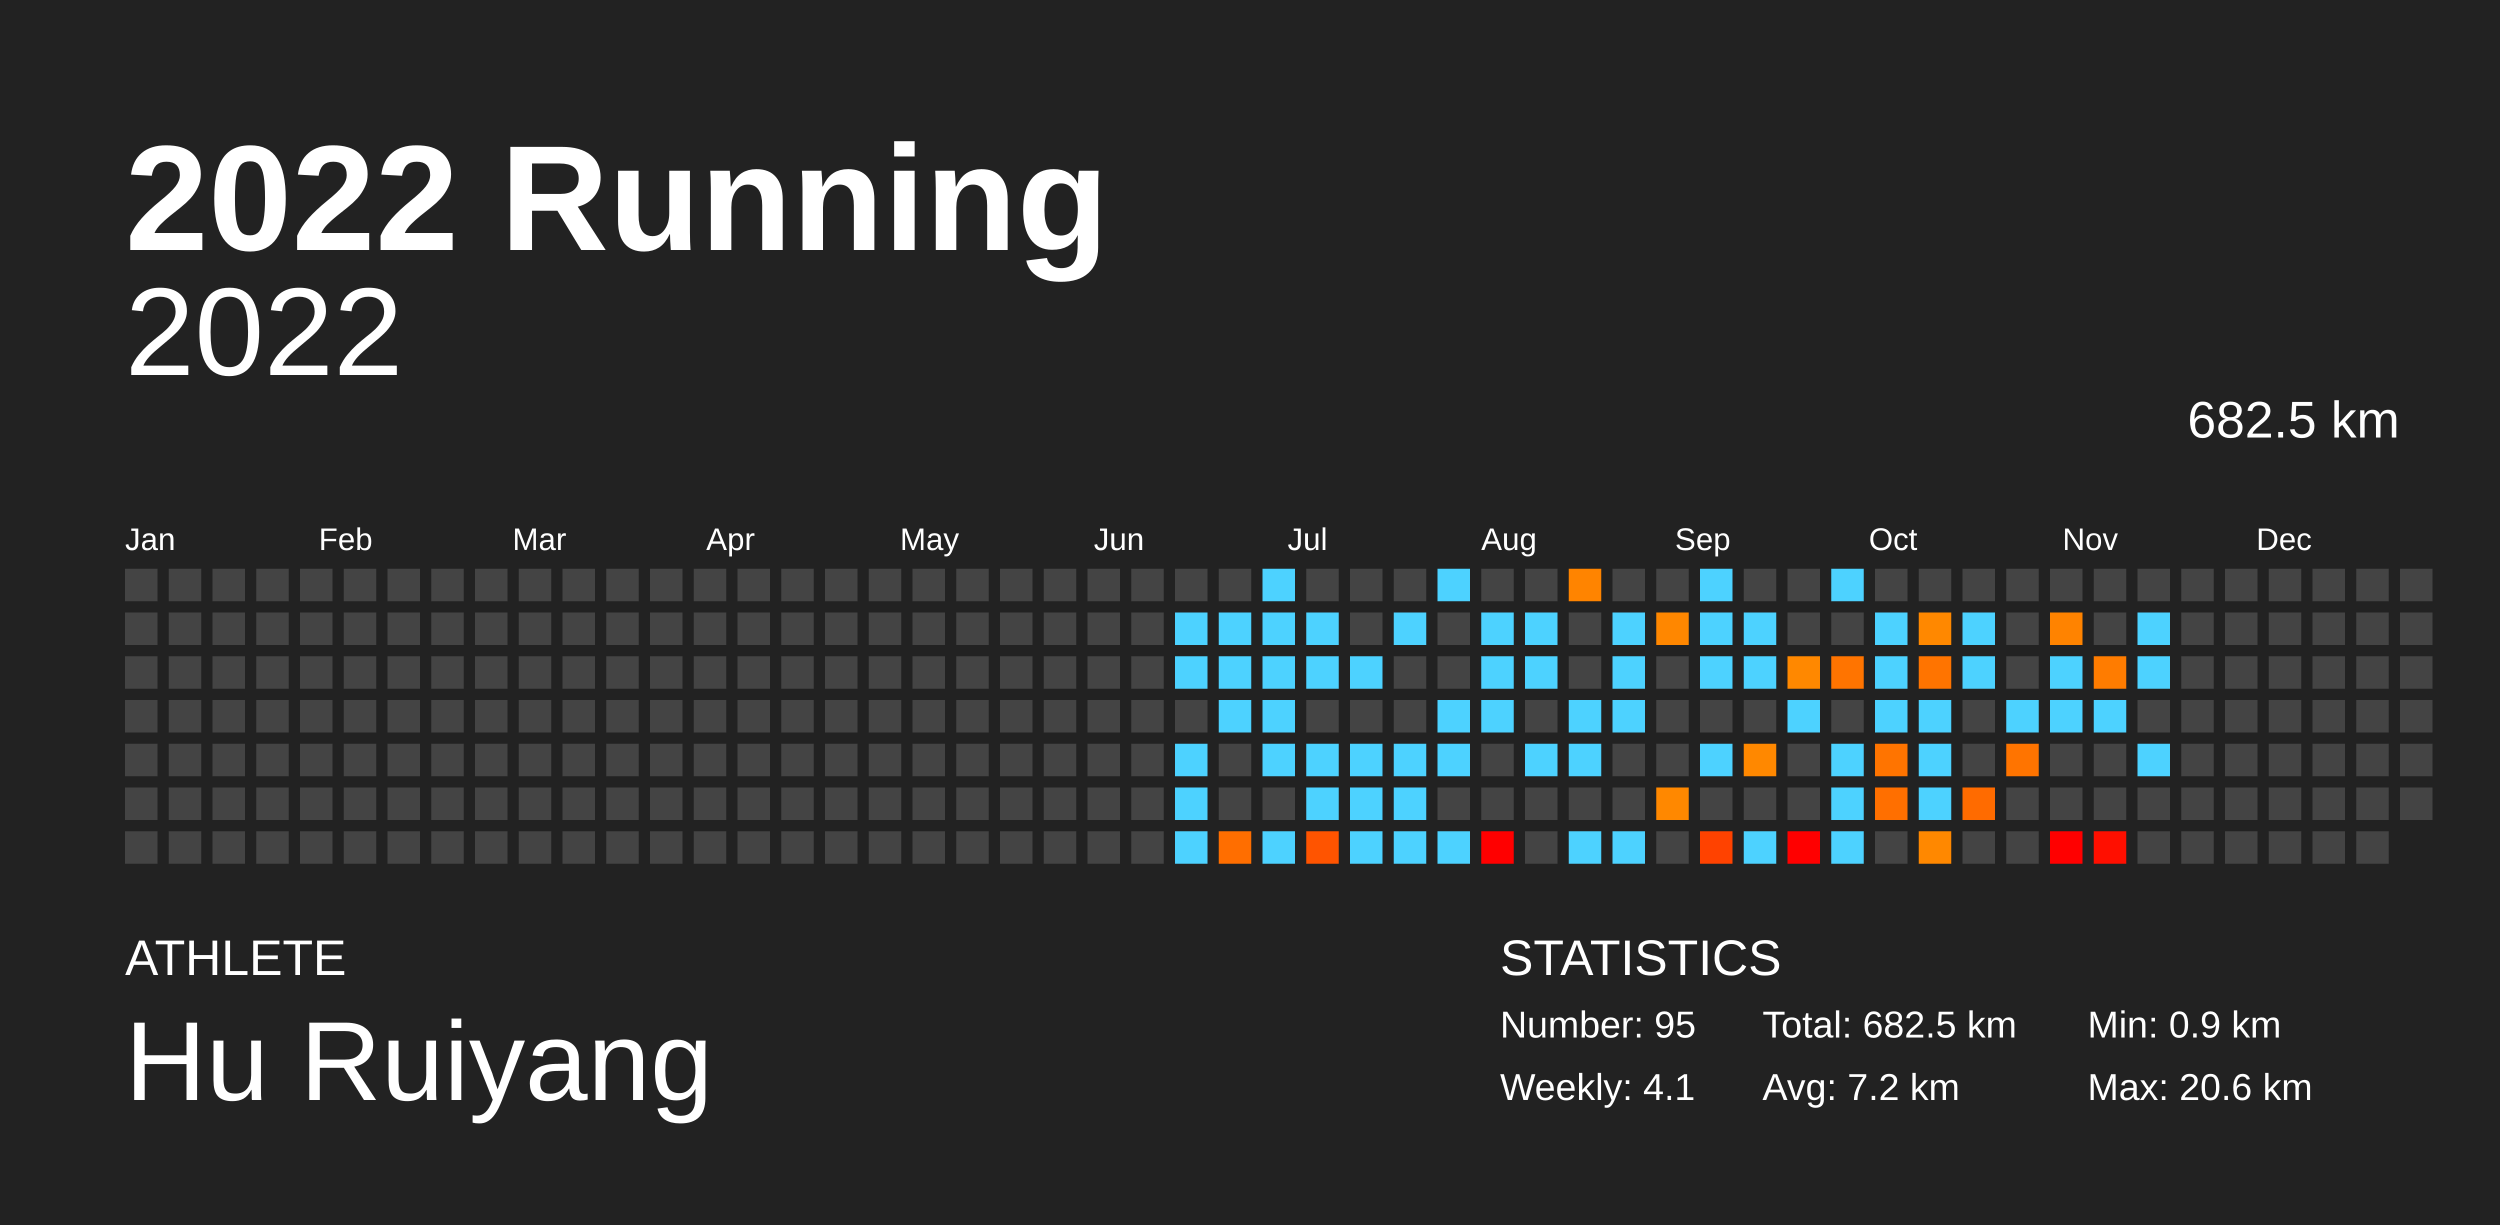
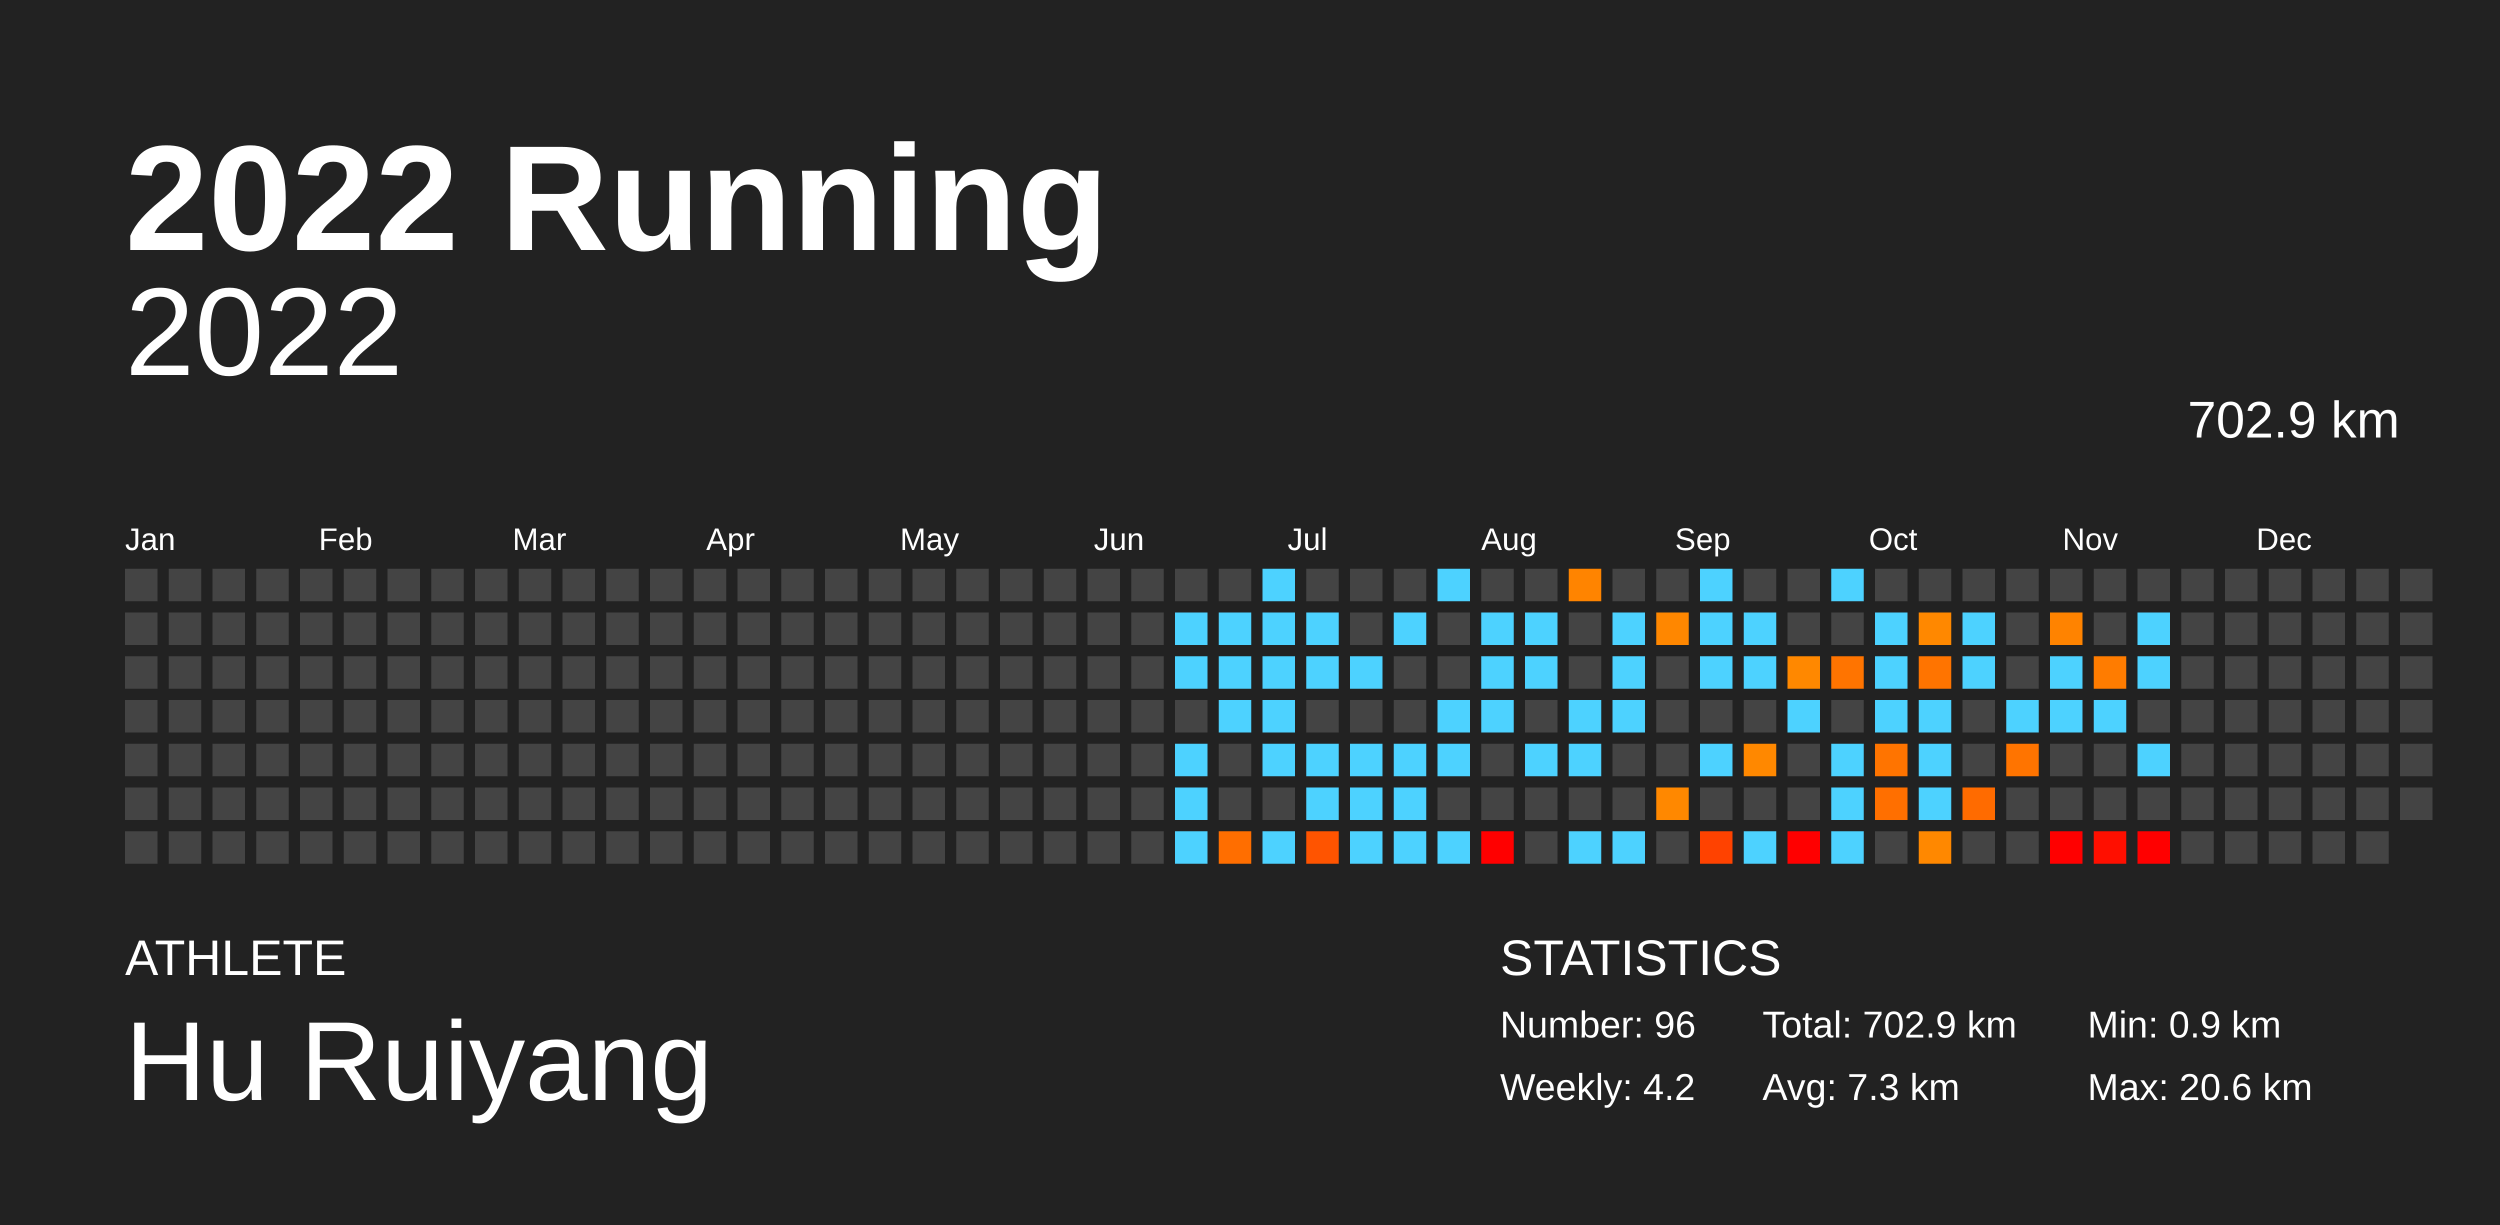
<svg xmlns="http://www.w3.org/2000/svg" baseProfile="full" height="98mm" version="1.1" viewBox="0,0,200,98" width="200mm">
  <defs />
  <rect fill="#222222" height="98" width="200" x="0" y="0" />
  <text fill="#FFFFFF" style="font-size:12px; font-family:Arial; font-weight:bold;" x="10" y="20">2022 Running</text>
  <text fill="#FFFFFF" style="font-size:4px; font-family:Arial" x="10" y="78">ATHLETE</text>
  <text fill="#FFFFFF" style="font-size:9px; font-family:Arial" x="10" y="88">Hu Ruiyang</text>
  <text fill="#FFFFFF" style="font-size:4px; font-family:Arial" x="120" y="78">STATISTICS</text>
-   <text fill="#FFFFFF" style="font-size:3px; font-family:Arial" x="120" y="83">Number: 95</text>
-   <text fill="#FFFFFF" style="font-size:3px; font-family:Arial" x="120" y="88">Weekly: 4.1</text>
-   <text fill="#FFFFFF" style="font-size:3px; font-family:Arial" x="141" y="83">Total: 682.5 km</text>
-   <text fill="#FFFFFF" style="font-size:3px; font-family:Arial" x="141" y="88">Avg: 7.2 km</text>
+   <text fill="#FFFFFF" style="font-size:3px; font-family:Arial" x="120" y="83">Number: 96</text>
+   <text fill="#FFFFFF" style="font-size:3px; font-family:Arial" x="120" y="88">Weekly: 4.2</text>
+   <text fill="#FFFFFF" style="font-size:3px; font-family:Arial" x="141" y="83">Total: 702.9 km</text>
+   <text fill="#FFFFFF" style="font-size:3px; font-family:Arial" x="141" y="88">Avg: 7.3 km</text>
  <text fill="#FFFFFF" style="font-size:3px; font-family:Arial" x="167" y="83">Min: 0.9 km</text>
  <text fill="#FFFFFF" style="font-size:3px; font-family:Arial" x="167" y="88">Max: 20.6 km</text>
  <text alignment-baseline="hanging" fill="#FFFFFF" style="font-size:10.0px; font-family:Arial;" x="10" y="30">2022</text>
-   <text alignment-baseline="hanging" fill="#FFFFFF" style="font-size:4.125px; font-family:Arial;" x="175" y="35">682.5 km</text>
+   <text alignment-baseline="hanging" fill="#FFFFFF" style="font-size:4.125px; font-family:Arial;" x="175" y="35">702.9 km</text>
  <text fill="#FFFFFF" style="font-size:2.5px; font-family:Arial" x="10.0" y="44">Jan</text>
  <text fill="#FFFFFF" style="font-size:2.5px; font-family:Arial" x="25.5" y="44">Feb</text>
  <text fill="#FFFFFF" style="font-size:2.5px; font-family:Arial" x="41.0" y="44">Mar</text>
  <text fill="#FFFFFF" style="font-size:2.5px; font-family:Arial" x="56.5" y="44">Apr</text>
  <text fill="#FFFFFF" style="font-size:2.5px; font-family:Arial" x="72.0" y="44">May</text>
  <text fill="#FFFFFF" style="font-size:2.5px; font-family:Arial" x="87.5" y="44">Jun</text>
  <text fill="#FFFFFF" style="font-size:2.5px; font-family:Arial" x="103.0" y="44">Jul</text>
  <text fill="#FFFFFF" style="font-size:2.5px; font-family:Arial" x="118.5" y="44">Aug</text>
  <text fill="#FFFFFF" style="font-size:2.5px; font-family:Arial" x="134.0" y="44">Sep</text>
  <text fill="#FFFFFF" style="font-size:2.5px; font-family:Arial" x="149.5" y="44">Oct</text>
  <text fill="#FFFFFF" style="font-size:2.5px; font-family:Arial" x="165.0" y="44">Nov</text>
  <text fill="#FFFFFF" style="font-size:2.5px; font-family:Arial" x="180.5" y="44">Dec</text>
  <rect fill="#444444" height="2.6" width="2.6" x="10.0" y="45.5" />
  <rect fill="#444444" height="2.6" width="2.6" x="10.0" y="49.0" />
  <rect fill="#444444" height="2.6" width="2.6" x="10.0" y="52.5" />
  <rect fill="#444444" height="2.6" width="2.6" x="10.0" y="56.0" />
  <rect fill="#444444" height="2.6" width="2.6" x="10.0" y="59.5" />
  <rect fill="#444444" height="2.6" width="2.6" x="10.0" y="63.0" />
  <rect fill="#444444" height="2.6" width="2.6" x="10.0" y="66.5" />
  <rect fill="#444444" height="2.6" width="2.6" x="13.5" y="45.5" />
  <rect fill="#444444" height="2.6" width="2.6" x="13.5" y="49.0" />
  <rect fill="#444444" height="2.6" width="2.6" x="13.5" y="52.5" />
  <rect fill="#444444" height="2.6" width="2.6" x="13.5" y="56.0" />
  <rect fill="#444444" height="2.6" width="2.6" x="13.5" y="59.5" />
  <rect fill="#444444" height="2.6" width="2.6" x="13.5" y="63.0" />
  <rect fill="#444444" height="2.6" width="2.6" x="13.5" y="66.5" />
  <rect fill="#444444" height="2.6" width="2.6" x="17.0" y="45.5" />
  <rect fill="#444444" height="2.6" width="2.6" x="17.0" y="49.0" />
  <rect fill="#444444" height="2.6" width="2.6" x="17.0" y="52.5" />
  <rect fill="#444444" height="2.6" width="2.6" x="17.0" y="56.0" />
  <rect fill="#444444" height="2.6" width="2.6" x="17.0" y="59.5" />
  <rect fill="#444444" height="2.6" width="2.6" x="17.0" y="63.0" />
  <rect fill="#444444" height="2.6" width="2.6" x="17.0" y="66.5" />
  <rect fill="#444444" height="2.6" width="2.6" x="20.5" y="45.5" />
  <rect fill="#444444" height="2.6" width="2.6" x="20.5" y="49.0" />
  <rect fill="#444444" height="2.6" width="2.6" x="20.5" y="52.5" />
  <rect fill="#444444" height="2.6" width="2.6" x="20.5" y="56.0" />
  <rect fill="#444444" height="2.6" width="2.6" x="20.5" y="59.5" />
  <rect fill="#444444" height="2.6" width="2.6" x="20.5" y="63.0" />
  <rect fill="#444444" height="2.6" width="2.6" x="20.5" y="66.5" />
  <rect fill="#444444" height="2.6" width="2.6" x="24.0" y="45.5" />
  <rect fill="#444444" height="2.6" width="2.6" x="24.0" y="49.0" />
  <rect fill="#444444" height="2.6" width="2.6" x="24.0" y="52.5" />
  <rect fill="#444444" height="2.6" width="2.6" x="24.0" y="56.0" />
  <rect fill="#444444" height="2.6" width="2.6" x="24.0" y="59.5" />
  <rect fill="#444444" height="2.6" width="2.6" x="24.0" y="63.0" />
  <rect fill="#444444" height="2.6" width="2.6" x="24.0" y="66.5" />
  <rect fill="#444444" height="2.6" width="2.6" x="27.5" y="45.5" />
  <rect fill="#444444" height="2.6" width="2.6" x="27.5" y="49.0" />
  <rect fill="#444444" height="2.6" width="2.6" x="27.5" y="52.5" />
  <rect fill="#444444" height="2.6" width="2.6" x="27.5" y="56.0" />
  <rect fill="#444444" height="2.6" width="2.6" x="27.5" y="59.5" />
  <rect fill="#444444" height="2.6" width="2.6" x="27.5" y="63.0" />
  <rect fill="#444444" height="2.6" width="2.6" x="27.5" y="66.5" />
  <rect fill="#444444" height="2.6" width="2.6" x="31.0" y="45.5" />
  <rect fill="#444444" height="2.6" width="2.6" x="31.0" y="49.0" />
  <rect fill="#444444" height="2.6" width="2.6" x="31.0" y="52.5" />
  <rect fill="#444444" height="2.6" width="2.6" x="31.0" y="56.0" />
  <rect fill="#444444" height="2.6" width="2.6" x="31.0" y="59.5" />
  <rect fill="#444444" height="2.6" width="2.6" x="31.0" y="63.0" />
  <rect fill="#444444" height="2.6" width="2.6" x="31.0" y="66.5" />
  <rect fill="#444444" height="2.6" width="2.6" x="34.5" y="45.5" />
  <rect fill="#444444" height="2.6" width="2.6" x="34.5" y="49.0" />
  <rect fill="#444444" height="2.6" width="2.6" x="34.5" y="52.5" />
  <rect fill="#444444" height="2.6" width="2.6" x="34.5" y="56.0" />
  <rect fill="#444444" height="2.6" width="2.6" x="34.5" y="59.5" />
  <rect fill="#444444" height="2.6" width="2.6" x="34.5" y="63.0" />
  <rect fill="#444444" height="2.6" width="2.6" x="34.5" y="66.5" />
  <rect fill="#444444" height="2.6" width="2.6" x="38.0" y="45.5" />
  <rect fill="#444444" height="2.6" width="2.6" x="38.0" y="49.0" />
  <rect fill="#444444" height="2.6" width="2.6" x="38.0" y="52.5" />
  <rect fill="#444444" height="2.6" width="2.6" x="38.0" y="56.0" />
  <rect fill="#444444" height="2.6" width="2.6" x="38.0" y="59.5" />
  <rect fill="#444444" height="2.6" width="2.6" x="38.0" y="63.0" />
  <rect fill="#444444" height="2.6" width="2.6" x="38.0" y="66.5" />
  <rect fill="#444444" height="2.6" width="2.6" x="41.5" y="45.5" />
  <rect fill="#444444" height="2.6" width="2.6" x="41.5" y="49.0" />
  <rect fill="#444444" height="2.6" width="2.6" x="41.5" y="52.5" />
  <rect fill="#444444" height="2.6" width="2.6" x="41.5" y="56.0" />
  <rect fill="#444444" height="2.6" width="2.6" x="41.5" y="59.5" />
  <rect fill="#444444" height="2.6" width="2.6" x="41.5" y="63.0" />
  <rect fill="#444444" height="2.6" width="2.6" x="41.5" y="66.5" />
  <rect fill="#444444" height="2.6" width="2.6" x="45.0" y="45.5" />
  <rect fill="#444444" height="2.6" width="2.6" x="45.0" y="49.0" />
  <rect fill="#444444" height="2.6" width="2.6" x="45.0" y="52.5" />
  <rect fill="#444444" height="2.6" width="2.6" x="45.0" y="56.0" />
  <rect fill="#444444" height="2.6" width="2.6" x="45.0" y="59.5" />
  <rect fill="#444444" height="2.6" width="2.6" x="45.0" y="63.0" />
  <rect fill="#444444" height="2.6" width="2.6" x="45.0" y="66.5" />
  <rect fill="#444444" height="2.6" width="2.6" x="48.5" y="45.5" />
  <rect fill="#444444" height="2.6" width="2.6" x="48.5" y="49.0" />
  <rect fill="#444444" height="2.6" width="2.6" x="48.5" y="52.5" />
  <rect fill="#444444" height="2.6" width="2.6" x="48.5" y="56.0" />
  <rect fill="#444444" height="2.6" width="2.6" x="48.5" y="59.5" />
  <rect fill="#444444" height="2.6" width="2.6" x="48.5" y="63.0" />
  <rect fill="#444444" height="2.6" width="2.6" x="48.5" y="66.5" />
  <rect fill="#444444" height="2.6" width="2.6" x="52.0" y="45.5" />
  <rect fill="#444444" height="2.6" width="2.6" x="52.0" y="49.0" />
  <rect fill="#444444" height="2.6" width="2.6" x="52.0" y="52.5" />
  <rect fill="#444444" height="2.6" width="2.6" x="52.0" y="56.0" />
  <rect fill="#444444" height="2.6" width="2.6" x="52.0" y="59.5" />
  <rect fill="#444444" height="2.6" width="2.6" x="52.0" y="63.0" />
  <rect fill="#444444" height="2.6" width="2.6" x="52.0" y="66.5" />
  <rect fill="#444444" height="2.6" width="2.6" x="55.5" y="45.5" />
  <rect fill="#444444" height="2.6" width="2.6" x="55.5" y="49.0" />
  <rect fill="#444444" height="2.6" width="2.6" x="55.5" y="52.5" />
  <rect fill="#444444" height="2.6" width="2.6" x="55.5" y="56.0" />
  <rect fill="#444444" height="2.6" width="2.6" x="55.5" y="59.5" />
  <rect fill="#444444" height="2.6" width="2.6" x="55.5" y="63.0" />
  <rect fill="#444444" height="2.6" width="2.6" x="55.5" y="66.5" />
  <rect fill="#444444" height="2.6" width="2.6" x="59.0" y="45.5" />
  <rect fill="#444444" height="2.6" width="2.6" x="59.0" y="49.0" />
  <rect fill="#444444" height="2.6" width="2.6" x="59.0" y="52.5" />
  <rect fill="#444444" height="2.6" width="2.6" x="59.0" y="56.0" />
  <rect fill="#444444" height="2.6" width="2.6" x="59.0" y="59.5" />
  <rect fill="#444444" height="2.6" width="2.6" x="59.0" y="63.0" />
  <rect fill="#444444" height="2.6" width="2.6" x="59.0" y="66.5" />
  <rect fill="#444444" height="2.6" width="2.6" x="62.5" y="45.5" />
  <rect fill="#444444" height="2.6" width="2.6" x="62.5" y="49.0" />
  <rect fill="#444444" height="2.6" width="2.6" x="62.5" y="52.5" />
  <rect fill="#444444" height="2.6" width="2.6" x="62.5" y="56.0" />
  <rect fill="#444444" height="2.6" width="2.6" x="62.5" y="59.5" />
  <rect fill="#444444" height="2.6" width="2.6" x="62.5" y="63.0" />
  <rect fill="#444444" height="2.6" width="2.6" x="62.5" y="66.5" />
  <rect fill="#444444" height="2.6" width="2.6" x="66.0" y="45.5" />
  <rect fill="#444444" height="2.6" width="2.6" x="66.0" y="49.0" />
  <rect fill="#444444" height="2.6" width="2.6" x="66.0" y="52.5" />
  <rect fill="#444444" height="2.6" width="2.6" x="66.0" y="56.0" />
  <rect fill="#444444" height="2.6" width="2.6" x="66.0" y="59.5" />
  <rect fill="#444444" height="2.6" width="2.6" x="66.0" y="63.0" />
  <rect fill="#444444" height="2.6" width="2.6" x="66.0" y="66.5" />
  <rect fill="#444444" height="2.6" width="2.6" x="69.5" y="45.5" />
  <rect fill="#444444" height="2.6" width="2.6" x="69.5" y="49.0" />
  <rect fill="#444444" height="2.6" width="2.6" x="69.5" y="52.5" />
  <rect fill="#444444" height="2.6" width="2.6" x="69.5" y="56.0" />
  <rect fill="#444444" height="2.6" width="2.6" x="69.5" y="59.5" />
  <rect fill="#444444" height="2.6" width="2.6" x="69.5" y="63.0" />
  <rect fill="#444444" height="2.6" width="2.6" x="69.5" y="66.5" />
  <rect fill="#444444" height="2.6" width="2.6" x="73.0" y="45.5" />
  <rect fill="#444444" height="2.6" width="2.6" x="73.0" y="49.0" />
  <rect fill="#444444" height="2.6" width="2.6" x="73.0" y="52.5" />
  <rect fill="#444444" height="2.6" width="2.6" x="73.0" y="56.0" />
  <rect fill="#444444" height="2.6" width="2.6" x="73.0" y="59.5" />
  <rect fill="#444444" height="2.6" width="2.6" x="73.0" y="63.0" />
  <rect fill="#444444" height="2.6" width="2.6" x="73.0" y="66.5" />
  <rect fill="#444444" height="2.6" width="2.6" x="76.5" y="45.5" />
  <rect fill="#444444" height="2.6" width="2.6" x="76.5" y="49.0" />
  <rect fill="#444444" height="2.6" width="2.6" x="76.5" y="52.5" />
  <rect fill="#444444" height="2.6" width="2.6" x="76.5" y="56.0" />
  <rect fill="#444444" height="2.6" width="2.6" x="76.5" y="59.5" />
  <rect fill="#444444" height="2.6" width="2.6" x="76.5" y="63.0" />
  <rect fill="#444444" height="2.6" width="2.6" x="76.5" y="66.5" />
  <rect fill="#444444" height="2.6" width="2.6" x="80.0" y="45.5" />
  <rect fill="#444444" height="2.6" width="2.6" x="80.0" y="49.0" />
  <rect fill="#444444" height="2.6" width="2.6" x="80.0" y="52.5" />
  <rect fill="#444444" height="2.6" width="2.6" x="80.0" y="56.0" />
  <rect fill="#444444" height="2.6" width="2.6" x="80.0" y="59.5" />
  <rect fill="#444444" height="2.6" width="2.6" x="80.0" y="63.0" />
  <rect fill="#444444" height="2.6" width="2.6" x="80.0" y="66.5" />
  <rect fill="#444444" height="2.6" width="2.6" x="83.5" y="45.5" />
  <rect fill="#444444" height="2.6" width="2.6" x="83.5" y="49.0" />
  <rect fill="#444444" height="2.6" width="2.6" x="83.5" y="52.5" />
  <rect fill="#444444" height="2.6" width="2.6" x="83.5" y="56.0" />
  <rect fill="#444444" height="2.6" width="2.6" x="83.5" y="59.5" />
  <rect fill="#444444" height="2.6" width="2.6" x="83.5" y="63.0" />
  <rect fill="#444444" height="2.6" width="2.6" x="83.5" y="66.5" />
  <rect fill="#444444" height="2.6" width="2.6" x="87.0" y="45.5" />
  <rect fill="#444444" height="2.6" width="2.6" x="87.0" y="49.0" />
  <rect fill="#444444" height="2.6" width="2.6" x="87.0" y="52.5" />
  <rect fill="#444444" height="2.6" width="2.6" x="87.0" y="56.0" />
  <rect fill="#444444" height="2.6" width="2.6" x="87.0" y="59.5" />
  <rect fill="#444444" height="2.6" width="2.6" x="87.0" y="63.0" />
  <rect fill="#444444" height="2.6" width="2.6" x="87.0" y="66.5" />
  <rect fill="#444444" height="2.6" width="2.6" x="90.5" y="45.5" />
  <rect fill="#444444" height="2.6" width="2.6" x="90.5" y="49.0" />
  <rect fill="#444444" height="2.6" width="2.6" x="90.5" y="52.5" />
  <rect fill="#444444" height="2.6" width="2.6" x="90.5" y="56.0" />
  <rect fill="#444444" height="2.6" width="2.6" x="90.5" y="59.5" />
  <rect fill="#444444" height="2.6" width="2.6" x="90.5" y="63.0" />
  <rect fill="#444444" height="2.6" width="2.6" x="90.5" y="66.5" />
  <rect fill="#444444" height="2.6" width="2.6" x="94.0" y="45.5" />
  <rect fill="#4dd2ff" height="2.6" width="2.6" x="94.0" y="49.0" />
  <rect fill="#4dd2ff" height="2.6" width="2.6" x="94.0" y="52.5" />
  <rect fill="#444444" height="2.6" width="2.6" x="94.0" y="56.0" />
  <rect fill="#4dd2ff" height="2.6" width="2.6" x="94.0" y="59.5" />
  <rect fill="#4dd2ff" height="2.6" width="2.6" x="94.0" y="63.0" />
  <rect fill="#4dd2ff" height="2.6" width="2.6" x="94.0" y="66.5" />
  <rect fill="#444444" height="2.6" width="2.6" x="97.5" y="45.5" />
  <rect fill="#4dd2ff" height="2.6" width="2.6" x="97.5" y="49.0" />
  <rect fill="#4dd2ff" height="2.6" width="2.6" x="97.5" y="52.5" />
  <rect fill="#4dd2ff" height="2.6" width="2.6" x="97.5" y="56.0" />
  <rect fill="#444444" height="2.6" width="2.6" x="97.5" y="59.5" />
  <rect fill="#444444" height="2.6" width="2.6" x="97.5" y="63.0" />
  <rect fill="#ff6e00" height="2.6" width="2.6" x="97.5" y="66.5" />
  <rect fill="#4dd2ff" height="2.6" width="2.6" x="101.0" y="45.5" />
  <rect fill="#4dd2ff" height="2.6" width="2.6" x="101.0" y="49.0" />
  <rect fill="#4dd2ff" height="2.6" width="2.6" x="101.0" y="52.5" />
  <rect fill="#4dd2ff" height="2.6" width="2.6" x="101.0" y="56.0" />
  <rect fill="#4dd2ff" height="2.6" width="2.6" x="101.0" y="59.5" />
  <rect fill="#444444" height="2.6" width="2.6" x="101.0" y="63.0" />
  <rect fill="#4dd2ff" height="2.6" width="2.6" x="101.0" y="66.5" />
  <rect fill="#444444" height="2.6" width="2.6" x="104.5" y="45.5" />
  <rect fill="#4dd2ff" height="2.6" width="2.6" x="104.5" y="49.0" />
  <rect fill="#4dd2ff" height="2.6" width="2.6" x="104.5" y="52.5" />
  <rect fill="#444444" height="2.6" width="2.6" x="104.5" y="56.0" />
  <rect fill="#4dd2ff" height="2.6" width="2.6" x="104.5" y="59.5" />
  <rect fill="#4dd2ff" height="2.6" width="2.6" x="104.5" y="63.0" />
  <rect fill="#ff5400" height="2.6" width="2.6" x="104.5" y="66.5" />
  <rect fill="#444444" height="2.6" width="2.6" x="108.0" y="45.5" />
  <rect fill="#444444" height="2.6" width="2.6" x="108.0" y="49.0" />
  <rect fill="#4dd2ff" height="2.6" width="2.6" x="108.0" y="52.5" />
  <rect fill="#444444" height="2.6" width="2.6" x="108.0" y="56.0" />
  <rect fill="#4dd2ff" height="2.6" width="2.6" x="108.0" y="59.5" />
  <rect fill="#4dd2ff" height="2.6" width="2.6" x="108.0" y="63.0" />
  <rect fill="#4dd2ff" height="2.6" width="2.6" x="108.0" y="66.5" />
  <rect fill="#444444" height="2.6" width="2.6" x="111.5" y="45.5" />
  <rect fill="#4dd2ff" height="2.6" width="2.6" x="111.5" y="49.0" />
  <rect fill="#444444" height="2.6" width="2.6" x="111.5" y="52.5" />
  <rect fill="#444444" height="2.6" width="2.6" x="111.5" y="56.0" />
  <rect fill="#4dd2ff" height="2.6" width="2.6" x="111.5" y="59.5" />
  <rect fill="#4dd2ff" height="2.6" width="2.6" x="111.5" y="63.0" />
  <rect fill="#4dd2ff" height="2.6" width="2.6" x="111.5" y="66.5" />
  <rect fill="#4dd2ff" height="2.6" width="2.6" x="115.0" y="45.5" />
  <rect fill="#444444" height="2.6" width="2.6" x="115.0" y="49.0" />
  <rect fill="#444444" height="2.6" width="2.6" x="115.0" y="52.5" />
  <rect fill="#4dd2ff" height="2.6" width="2.6" x="115.0" y="56.0" />
  <rect fill="#4dd2ff" height="2.6" width="2.6" x="115.0" y="59.5" />
  <rect fill="#444444" height="2.6" width="2.6" x="115.0" y="63.0" />
  <rect fill="#4dd2ff" height="2.6" width="2.6" x="115.0" y="66.5" />
  <rect fill="#444444" height="2.6" width="2.6" x="118.5" y="45.5" />
  <rect fill="#4dd2ff" height="2.6" width="2.6" x="118.5" y="49.0" />
  <rect fill="#4dd2ff" height="2.6" width="2.6" x="118.5" y="52.5" />
  <rect fill="#4dd2ff" height="2.6" width="2.6" x="118.5" y="56.0" />
  <rect fill="#444444" height="2.6" width="2.6" x="118.5" y="59.5" />
  <rect fill="#444444" height="2.6" width="2.6" x="118.5" y="63.0" />
  <rect fill="red" height="2.6" width="2.6" x="118.5" y="66.5" />
  <rect fill="#444444" height="2.6" width="2.6" x="122.0" y="45.5" />
  <rect fill="#4dd2ff" height="2.6" width="2.6" x="122.0" y="49.0" />
  <rect fill="#4dd2ff" height="2.6" width="2.6" x="122.0" y="52.5" />
  <rect fill="#444444" height="2.6" width="2.6" x="122.0" y="56.0" />
  <rect fill="#4dd2ff" height="2.6" width="2.6" x="122.0" y="59.5" />
  <rect fill="#444444" height="2.6" width="2.6" x="122.0" y="63.0" />
  <rect fill="#444444" height="2.6" width="2.6" x="122.0" y="66.5" />
  <rect fill="#ff8400" height="2.6" width="2.6" x="125.5" y="45.5" />
  <rect fill="#444444" height="2.6" width="2.6" x="125.5" y="49.0" />
  <rect fill="#444444" height="2.6" width="2.6" x="125.5" y="52.5" />
  <rect fill="#4dd2ff" height="2.6" width="2.6" x="125.5" y="56.0" />
  <rect fill="#4dd2ff" height="2.6" width="2.6" x="125.5" y="59.5" />
  <rect fill="#444444" height="2.6" width="2.6" x="125.5" y="63.0" />
  <rect fill="#4dd2ff" height="2.6" width="2.6" x="125.5" y="66.5" />
  <rect fill="#444444" height="2.6" width="2.6" x="129.0" y="45.5" />
  <rect fill="#4dd2ff" height="2.6" width="2.6" x="129.0" y="49.0" />
  <rect fill="#4dd2ff" height="2.6" width="2.6" x="129.0" y="52.5" />
  <rect fill="#4dd2ff" height="2.6" width="2.6" x="129.0" y="56.0" />
  <rect fill="#444444" height="2.6" width="2.6" x="129.0" y="59.5" />
  <rect fill="#444444" height="2.6" width="2.6" x="129.0" y="63.0" />
  <rect fill="#4dd2ff" height="2.6" width="2.6" x="129.0" y="66.5" />
  <rect fill="#444444" height="2.6" width="2.6" x="132.5" y="45.5" />
  <rect fill="#ff8700" height="2.6" width="2.6" x="132.5" y="49.0" />
  <rect fill="#444444" height="2.6" width="2.6" x="132.5" y="52.5" />
  <rect fill="#444444" height="2.6" width="2.6" x="132.5" y="56.0" />
  <rect fill="#444444" height="2.6" width="2.6" x="132.5" y="59.5" />
  <rect fill="#ff8800" height="2.6" width="2.6" x="132.5" y="63.0" />
  <rect fill="#444444" height="2.6" width="2.6" x="132.5" y="66.5" />
  <rect fill="#4dd2ff" height="2.6" width="2.6" x="136.0" y="45.5" />
  <rect fill="#4dd2ff" height="2.6" width="2.6" x="136.0" y="49.0" />
  <rect fill="#4dd2ff" height="2.6" width="2.6" x="136.0" y="52.5" />
  <rect fill="#444444" height="2.6" width="2.6" x="136.0" y="56.0" />
  <rect fill="#4dd2ff" height="2.6" width="2.6" x="136.0" y="59.5" />
  <rect fill="#444444" height="2.6" width="2.6" x="136.0" y="63.0" />
  <rect fill="#ff4200" height="2.6" width="2.6" x="136.0" y="66.5" />
  <rect fill="#444444" height="2.6" width="2.6" x="139.5" y="45.5" />
  <rect fill="#4dd2ff" height="2.6" width="2.6" x="139.5" y="49.0" />
  <rect fill="#4dd2ff" height="2.6" width="2.6" x="139.5" y="52.5" />
  <rect fill="#444444" height="2.6" width="2.6" x="139.5" y="56.0" />
  <rect fill="#ff8800" height="2.6" width="2.6" x="139.5" y="59.5" />
  <rect fill="#444444" height="2.6" width="2.6" x="139.5" y="63.0" />
  <rect fill="#4dd2ff" height="2.6" width="2.6" x="139.5" y="66.5" />
  <rect fill="#444444" height="2.6" width="2.6" x="143.0" y="45.5" />
  <rect fill="#444444" height="2.6" width="2.6" x="143.0" y="49.0" />
  <rect fill="#ff8800" height="2.6" width="2.6" x="143.0" y="52.5" />
  <rect fill="#4dd2ff" height="2.6" width="2.6" x="143.0" y="56.0" />
  <rect fill="#444444" height="2.6" width="2.6" x="143.0" y="59.5" />
  <rect fill="#444444" height="2.6" width="2.6" x="143.0" y="63.0" />
  <rect fill="red" height="2.6" width="2.6" x="143.0" y="66.5" />
  <rect fill="#4dd2ff" height="2.6" width="2.6" x="146.5" y="45.5" />
  <rect fill="#444444" height="2.6" width="2.6" x="146.5" y="49.0" />
  <rect fill="#ff7400" height="2.6" width="2.6" x="146.5" y="52.5" />
  <rect fill="#444444" height="2.6" width="2.6" x="146.5" y="56.0" />
  <rect fill="#4dd2ff" height="2.6" width="2.6" x="146.5" y="59.5" />
  <rect fill="#4dd2ff" height="2.6" width="2.6" x="146.5" y="63.0" />
  <rect fill="#4dd2ff" height="2.6" width="2.6" x="146.5" y="66.5" />
  <rect fill="#444444" height="2.6" width="2.6" x="150.0" y="45.5" />
  <rect fill="#4dd2ff" height="2.6" width="2.6" x="150.0" y="49.0" />
  <rect fill="#4dd2ff" height="2.6" width="2.6" x="150.0" y="52.5" />
  <rect fill="#4dd2ff" height="2.6" width="2.6" x="150.0" y="56.0" />
  <rect fill="#ff7400" height="2.6" width="2.6" x="150.0" y="59.5" />
  <rect fill="#ff6f00" height="2.6" width="2.6" x="150.0" y="63.0" />
  <rect fill="#444444" height="2.6" width="2.6" x="150.0" y="66.5" />
  <rect fill="#444444" height="2.6" width="2.6" x="153.5" y="45.5" />
  <rect fill="#ff8800" height="2.6" width="2.6" x="153.5" y="49.0" />
  <rect fill="#ff7400" height="2.6" width="2.6" x="153.5" y="52.5" />
  <rect fill="#4dd2ff" height="2.6" width="2.6" x="153.5" y="56.0" />
  <rect fill="#4dd2ff" height="2.6" width="2.6" x="153.5" y="59.5" />
  <rect fill="#4dd2ff" height="2.6" width="2.6" x="153.5" y="63.0" />
  <rect fill="#ff8800" height="2.6" width="2.6" x="153.5" y="66.5" />
  <rect fill="#444444" height="2.6" width="2.6" x="157.0" y="45.5" />
  <rect fill="#4dd2ff" height="2.6" width="2.6" x="157.0" y="49.0" />
  <rect fill="#4dd2ff" height="2.6" width="2.6" x="157.0" y="52.5" />
  <rect fill="#444444" height="2.6" width="2.6" x="157.0" y="56.0" />
  <rect fill="#444444" height="2.6" width="2.6" x="157.0" y="59.5" />
  <rect fill="#ff6b00" height="2.6" width="2.6" x="157.0" y="63.0" />
  <rect fill="#444444" height="2.6" width="2.6" x="157.0" y="66.5" />
  <rect fill="#444444" height="2.6" width="2.6" x="160.5" y="45.5" />
  <rect fill="#444444" height="2.6" width="2.6" x="160.5" y="49.0" />
  <rect fill="#444444" height="2.6" width="2.6" x="160.5" y="52.5" />
  <rect fill="#4dd2ff" height="2.6" width="2.6" x="160.5" y="56.0" />
  <rect fill="#ff7400" height="2.6" width="2.6" x="160.5" y="59.5" />
  <rect fill="#444444" height="2.6" width="2.6" x="160.5" y="63.0" />
  <rect fill="#444444" height="2.6" width="2.6" x="160.5" y="66.5" />
  <rect fill="#444444" height="2.6" width="2.6" x="164.0" y="45.5" />
  <rect fill="#ff8300" height="2.6" width="2.6" x="164.0" y="49.0" />
  <rect fill="#4dd2ff" height="2.6" width="2.6" x="164.0" y="52.5" />
  <rect fill="#4dd2ff" height="2.6" width="2.6" x="164.0" y="56.0" />
  <rect fill="#444444" height="2.6" width="2.6" x="164.0" y="59.5" />
  <rect fill="#444444" height="2.6" width="2.6" x="164.0" y="63.0" />
  <rect fill="red" height="2.6" width="2.6" x="164.0" y="66.5" />
  <rect fill="#444444" height="2.6" width="2.6" x="167.5" y="45.5" />
  <rect fill="#444444" height="2.6" width="2.6" x="167.5" y="49.0" />
  <rect fill="#ff7c00" height="2.6" width="2.6" x="167.5" y="52.5" />
  <rect fill="#4dd2ff" height="2.6" width="2.6" x="167.5" y="56.0" />
  <rect fill="#444444" height="2.6" width="2.6" x="167.5" y="59.5" />
  <rect fill="#444444" height="2.6" width="2.6" x="167.5" y="63.0" />
  <rect fill="#ff0f00" height="2.6" width="2.6" x="167.5" y="66.5" />
  <rect fill="#444444" height="2.6" width="2.6" x="171.0" y="45.5" />
  <rect fill="#4dd2ff" height="2.6" width="2.6" x="171.0" y="49.0" />
  <rect fill="#4dd2ff" height="2.6" width="2.6" x="171.0" y="52.5" />
  <rect fill="#444444" height="2.6" width="2.6" x="171.0" y="56.0" />
  <rect fill="#4dd2ff" height="2.6" width="2.6" x="171.0" y="59.5" />
  <rect fill="#444444" height="2.6" width="2.6" x="171.0" y="63.0" />
-   <rect fill="#444444" height="2.6" width="2.6" x="171.0" y="66.5" />
+   <rect fill="red" height="2.6" width="2.6" x="171.0" y="66.5" />
  <rect fill="#444444" height="2.6" width="2.6" x="174.5" y="45.5" />
  <rect fill="#444444" height="2.6" width="2.6" x="174.5" y="49.0" />
  <rect fill="#444444" height="2.6" width="2.6" x="174.5" y="52.5" />
  <rect fill="#444444" height="2.6" width="2.6" x="174.5" y="56.0" />
  <rect fill="#444444" height="2.6" width="2.6" x="174.5" y="59.5" />
  <rect fill="#444444" height="2.6" width="2.6" x="174.5" y="63.0" />
  <rect fill="#444444" height="2.6" width="2.6" x="174.5" y="66.5" />
  <rect fill="#444444" height="2.6" width="2.6" x="178.0" y="45.5" />
  <rect fill="#444444" height="2.6" width="2.6" x="178.0" y="49.0" />
  <rect fill="#444444" height="2.6" width="2.6" x="178.0" y="52.5" />
  <rect fill="#444444" height="2.6" width="2.6" x="178.0" y="56.0" />
  <rect fill="#444444" height="2.6" width="2.6" x="178.0" y="59.5" />
  <rect fill="#444444" height="2.6" width="2.6" x="178.0" y="63.0" />
  <rect fill="#444444" height="2.6" width="2.6" x="178.0" y="66.5" />
  <rect fill="#444444" height="2.6" width="2.6" x="181.5" y="45.5" />
  <rect fill="#444444" height="2.6" width="2.6" x="181.5" y="49.0" />
  <rect fill="#444444" height="2.6" width="2.6" x="181.5" y="52.5" />
  <rect fill="#444444" height="2.6" width="2.6" x="181.5" y="56.0" />
  <rect fill="#444444" height="2.6" width="2.6" x="181.5" y="59.5" />
  <rect fill="#444444" height="2.6" width="2.6" x="181.5" y="63.0" />
  <rect fill="#444444" height="2.6" width="2.6" x="181.5" y="66.5" />
  <rect fill="#444444" height="2.6" width="2.6" x="185.0" y="45.5" />
  <rect fill="#444444" height="2.6" width="2.6" x="185.0" y="49.0" />
  <rect fill="#444444" height="2.6" width="2.6" x="185.0" y="52.5" />
  <rect fill="#444444" height="2.6" width="2.6" x="185.0" y="56.0" />
  <rect fill="#444444" height="2.6" width="2.6" x="185.0" y="59.5" />
  <rect fill="#444444" height="2.6" width="2.6" x="185.0" y="63.0" />
  <rect fill="#444444" height="2.6" width="2.6" x="185.0" y="66.5" />
  <rect fill="#444444" height="2.6" width="2.6" x="188.5" y="45.5" />
  <rect fill="#444444" height="2.6" width="2.6" x="188.5" y="49.0" />
  <rect fill="#444444" height="2.6" width="2.6" x="188.5" y="52.5" />
  <rect fill="#444444" height="2.6" width="2.6" x="188.5" y="56.0" />
  <rect fill="#444444" height="2.6" width="2.6" x="188.5" y="59.5" />
  <rect fill="#444444" height="2.6" width="2.6" x="188.5" y="63.0" />
  <rect fill="#444444" height="2.6" width="2.6" x="188.5" y="66.5" />
  <rect fill="#444444" height="2.6" width="2.6" x="192.0" y="45.5" />
  <rect fill="#444444" height="2.6" width="2.6" x="192.0" y="49.0" />
  <rect fill="#444444" height="2.6" width="2.6" x="192.0" y="52.5" />
  <rect fill="#444444" height="2.6" width="2.6" x="192.0" y="56.0" />
  <rect fill="#444444" height="2.6" width="2.6" x="192.0" y="59.5" />
  <rect fill="#444444" height="2.6" width="2.6" x="192.0" y="63.0" />
</svg>
